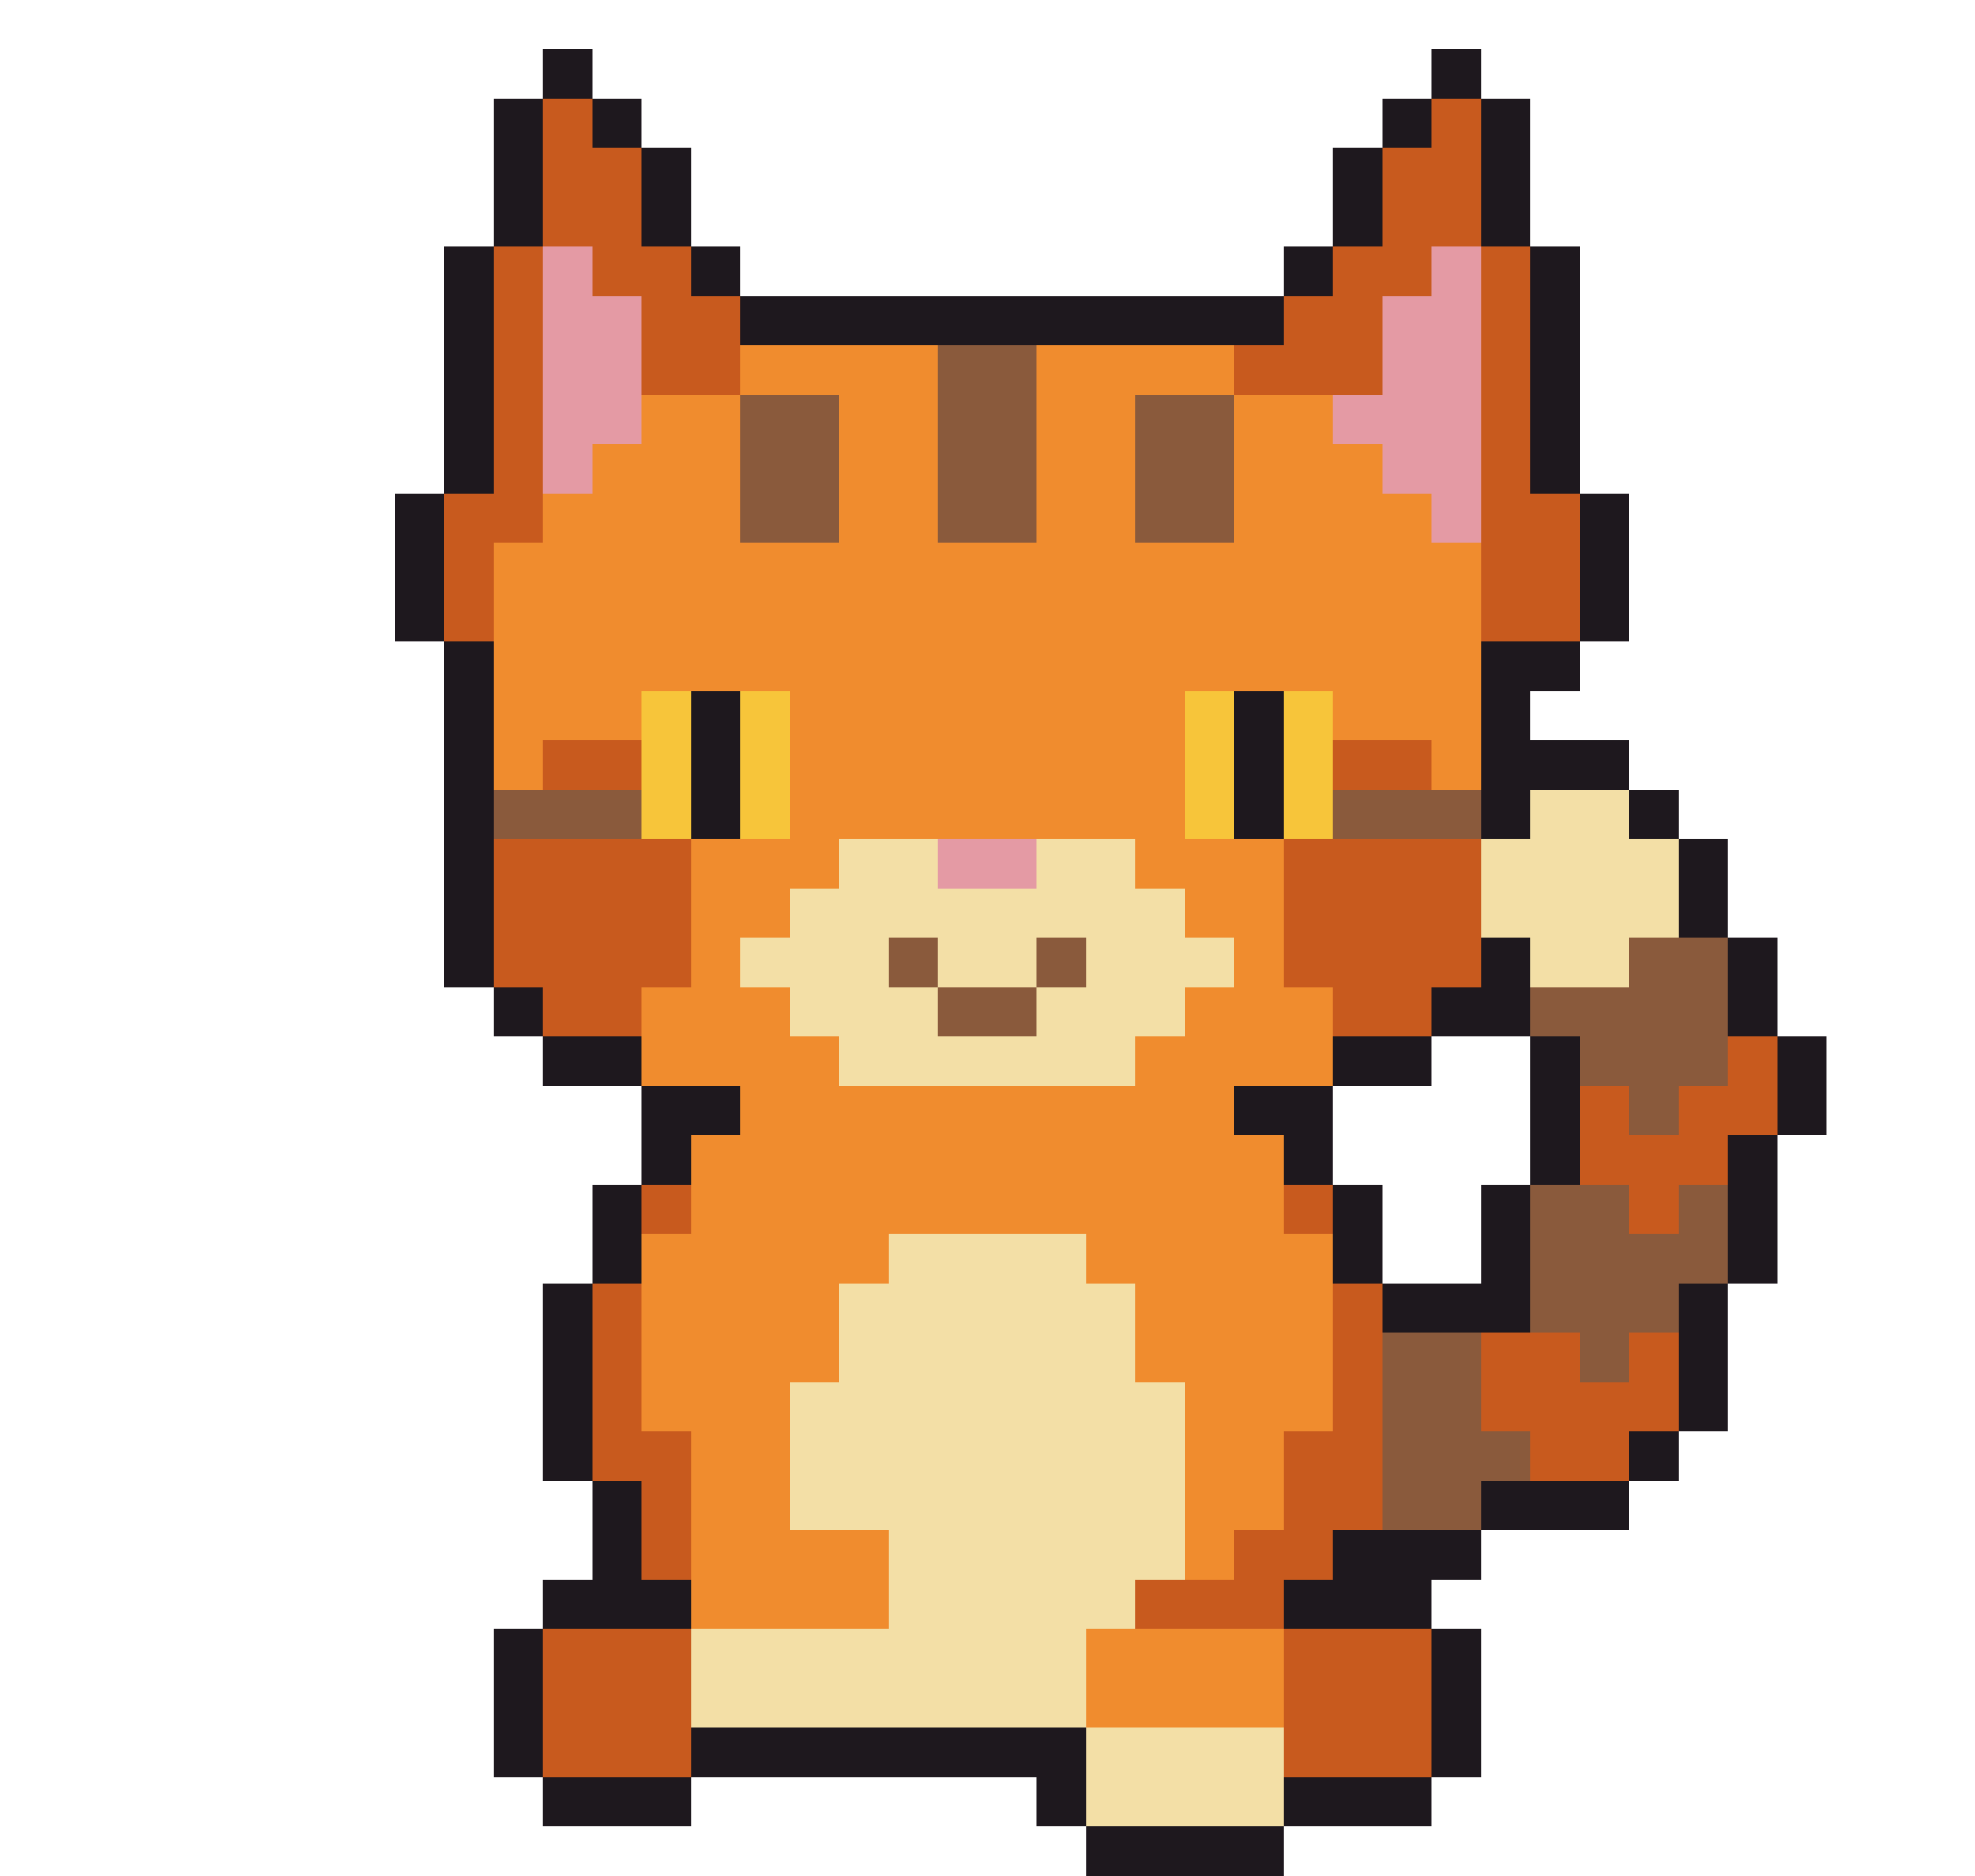
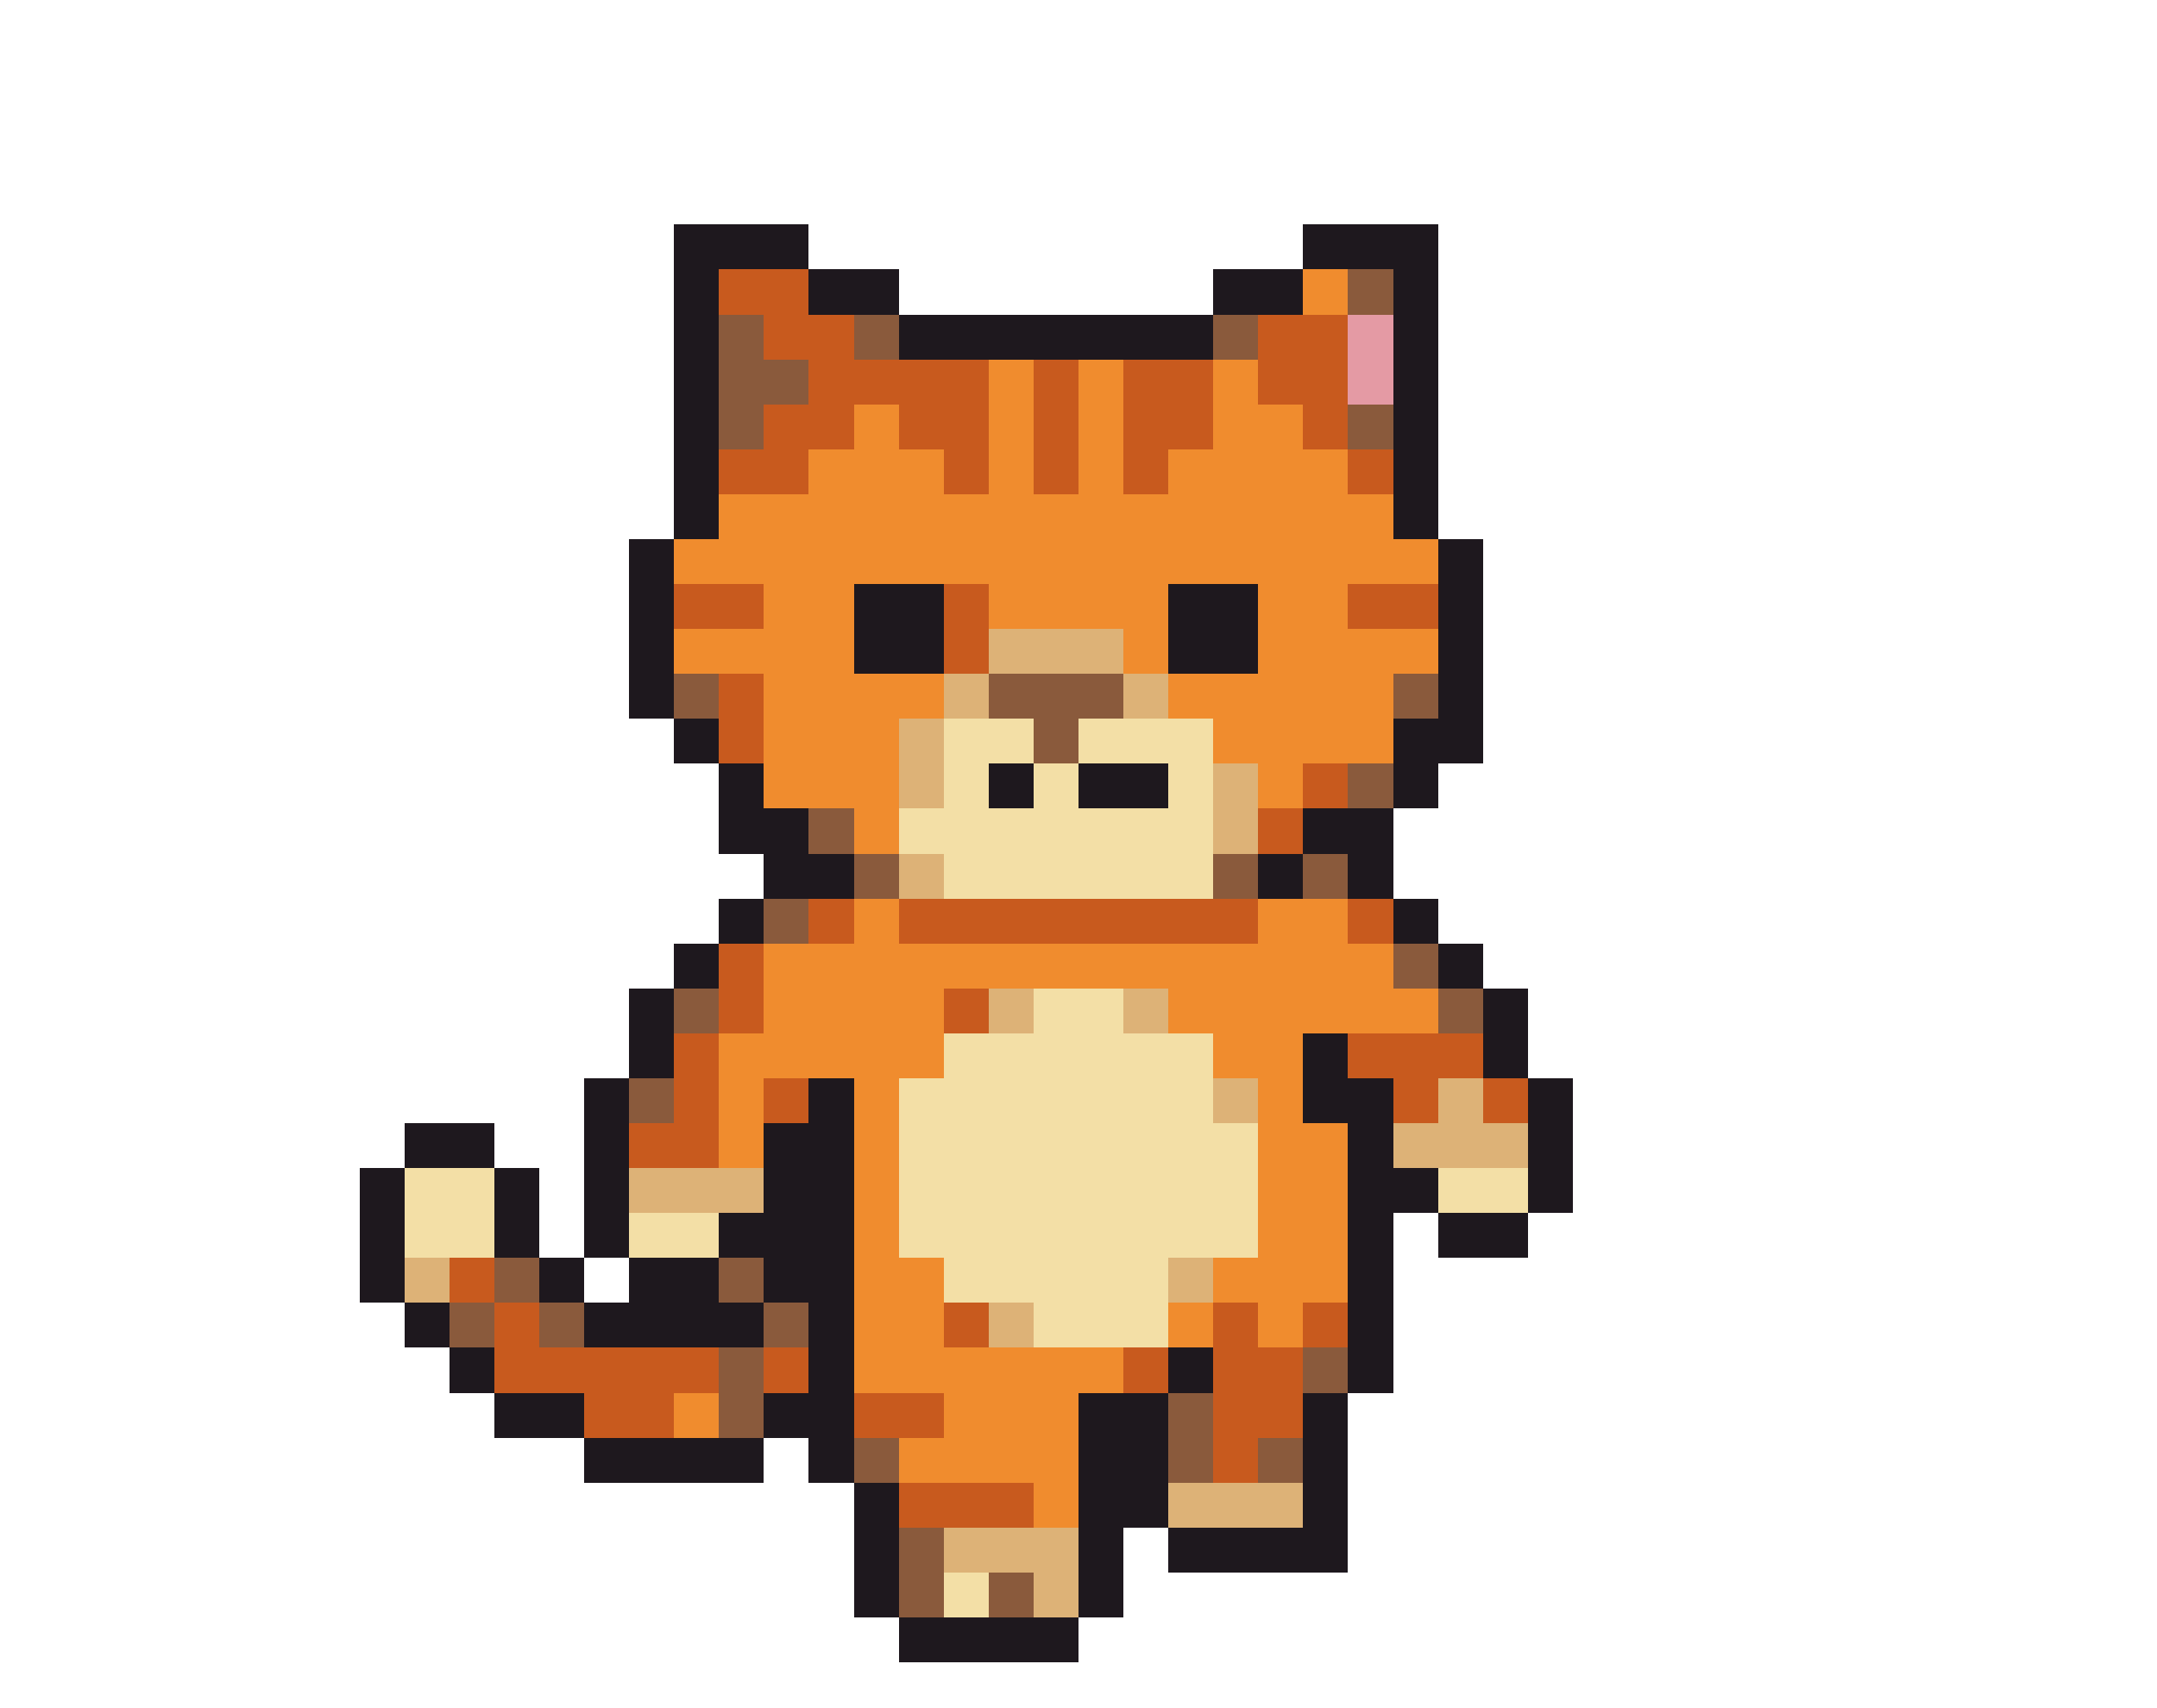
- <svg xmlns="http://www.w3.org/2000/svg" width="40" height="38" viewBox="0 0 40 38" shape-rendering="crispEdges">
-   <rect x="11" y="1" width="1" height="1" fill="#1e181e" />
-   <rect x="29" y="1" width="1" height="1" fill="#1e181e" />
-   <rect x="10" y="2" width="1" height="1" fill="#1e181e" />
-   <rect x="11" y="2" width="1" height="1" fill="#c85a1e" />
-   <rect x="12" y="2" width="1" height="1" fill="#1e181e" />
-   <rect x="28" y="2" width="1" height="1" fill="#1e181e" />
-   <rect x="29" y="2" width="1" height="1" fill="#c85a1e" />
-   <rect x="30" y="2" width="1" height="1" fill="#1e181e" />
-   <rect x="10" y="3" width="1" height="1" fill="#1e181e" />
-   <rect x="11" y="3" width="2" height="1" fill="#c85a1e" />
-   <rect x="13" y="3" width="1" height="1" fill="#1e181e" />
-   <rect x="27" y="3" width="1" height="1" fill="#1e181e" />
-   <rect x="28" y="3" width="2" height="1" fill="#c85a1e" />
-   <rect x="30" y="3" width="1" height="1" fill="#1e181e" />
-   <rect x="10" y="4" width="1" height="1" fill="#1e181e" />
-   <rect x="11" y="4" width="2" height="1" fill="#c85a1e" />
-   <rect x="13" y="4" width="1" height="1" fill="#1e181e" />
-   <rect x="27" y="4" width="1" height="1" fill="#1e181e" />
-   <rect x="28" y="4" width="2" height="1" fill="#c85a1e" />
-   <rect x="30" y="4" width="1" height="1" fill="#1e181e" />
-   <rect x="9" y="5" width="1" height="1" fill="#1e181e" />
-   <rect x="10" y="5" width="1" height="1" fill="#c85a1e" />
-   <rect x="11" y="5" width="1" height="1" fill="#e49aa4" />
-   <rect x="12" y="5" width="2" height="1" fill="#c85a1e" />
-   <rect x="14" y="5" width="1" height="1" fill="#1e181e" />
-   <rect x="26" y="5" width="1" height="1" fill="#1e181e" />
-   <rect x="27" y="5" width="2" height="1" fill="#c85a1e" />
-   <rect x="29" y="5" width="1" height="1" fill="#e49aa4" />
-   <rect x="30" y="5" width="1" height="1" fill="#c85a1e" />
-   <rect x="31" y="5" width="1" height="1" fill="#1e181e" />
-   <rect x="9" y="6" width="1" height="1" fill="#1e181e" />
-   <rect x="10" y="6" width="1" height="1" fill="#c85a1e" />
-   <rect x="11" y="6" width="2" height="1" fill="#e49aa4" />
-   <rect x="13" y="6" width="2" height="1" fill="#c85a1e" />
-   <rect x="15" y="6" width="11" height="1" fill="#1e181e" />
-   <rect x="26" y="6" width="2" height="1" fill="#c85a1e" />
-   <rect x="28" y="6" width="2" height="1" fill="#e49aa4" />
-   <rect x="30" y="6" width="1" height="1" fill="#c85a1e" />
+ <svg xmlns="http://www.w3.org/2000/svg" width="48" height="38" viewBox="0 0 48 38" shape-rendering="crispEdges">
+   <rect x="15" y="5" width="3" height="1" fill="#1e181e" />
+   <rect x="29" y="5" width="3" height="1" fill="#1e181e" />
+   <rect x="15" y="6" width="1" height="1" fill="#1e181e" />
+   <rect x="16" y="6" width="2" height="1" fill="#c85a1e" />
+   <rect x="18" y="6" width="2" height="1" fill="#1e181e" />
+   <rect x="27" y="6" width="2" height="1" fill="#1e181e" />
+   <rect x="29" y="6" width="1" height="1" fill="#f08c2e" />
+   <rect x="30" y="6" width="1" height="1" fill="#8a5a3c" />
  <rect x="31" y="6" width="1" height="1" fill="#1e181e" />
-   <rect x="9" y="7" width="1" height="1" fill="#1e181e" />
-   <rect x="10" y="7" width="1" height="1" fill="#c85a1e" />
-   <rect x="11" y="7" width="2" height="1" fill="#e49aa4" />
-   <rect x="13" y="7" width="2" height="1" fill="#c85a1e" />
-   <rect x="15" y="7" width="4" height="1" fill="#f08c2e" />
-   <rect x="19" y="7" width="2" height="1" fill="#8a5a3c" />
-   <rect x="21" y="7" width="4" height="1" fill="#f08c2e" />
-   <rect x="25" y="7" width="3" height="1" fill="#c85a1e" />
-   <rect x="28" y="7" width="2" height="1" fill="#e49aa4" />
-   <rect x="30" y="7" width="1" height="1" fill="#c85a1e" />
+   <rect x="15" y="7" width="1" height="1" fill="#1e181e" />
+   <rect x="16" y="7" width="1" height="1" fill="#8a5a3c" />
+   <rect x="17" y="7" width="2" height="1" fill="#c85a1e" />
+   <rect x="19" y="7" width="1" height="1" fill="#8a5a3c" />
+   <rect x="20" y="7" width="7" height="1" fill="#1e181e" />
+   <rect x="27" y="7" width="1" height="1" fill="#8a5a3c" />
+   <rect x="28" y="7" width="2" height="1" fill="#c85a1e" />
+   <rect x="30" y="7" width="1" height="1" fill="#e49aa4" />
  <rect x="31" y="7" width="1" height="1" fill="#1e181e" />
-   <rect x="9" y="8" width="1" height="1" fill="#1e181e" />
-   <rect x="10" y="8" width="1" height="1" fill="#c85a1e" />
-   <rect x="11" y="8" width="2" height="1" fill="#e49aa4" />
-   <rect x="13" y="8" width="2" height="1" fill="#f08c2e" />
-   <rect x="15" y="8" width="2" height="1" fill="#8a5a3c" />
-   <rect x="17" y="8" width="2" height="1" fill="#f08c2e" />
-   <rect x="19" y="8" width="2" height="1" fill="#8a5a3c" />
-   <rect x="21" y="8" width="2" height="1" fill="#f08c2e" />
-   <rect x="23" y="8" width="2" height="1" fill="#8a5a3c" />
-   <rect x="25" y="8" width="2" height="1" fill="#f08c2e" />
-   <rect x="27" y="8" width="3" height="1" fill="#e49aa4" />
-   <rect x="30" y="8" width="1" height="1" fill="#c85a1e" />
+   <rect x="15" y="8" width="1" height="1" fill="#1e181e" />
+   <rect x="16" y="8" width="2" height="1" fill="#8a5a3c" />
+   <rect x="18" y="8" width="4" height="1" fill="#c85a1e" />
+   <rect x="22" y="8" width="1" height="1" fill="#f08c2e" />
+   <rect x="23" y="8" width="1" height="1" fill="#c85a1e" />
+   <rect x="24" y="8" width="1" height="1" fill="#f08c2e" />
+   <rect x="25" y="8" width="2" height="1" fill="#c85a1e" />
+   <rect x="27" y="8" width="1" height="1" fill="#f08c2e" />
+   <rect x="28" y="8" width="2" height="1" fill="#c85a1e" />
+   <rect x="30" y="8" width="1" height="1" fill="#e49aa4" />
  <rect x="31" y="8" width="1" height="1" fill="#1e181e" />
-   <rect x="9" y="9" width="1" height="1" fill="#1e181e" />
-   <rect x="10" y="9" width="1" height="1" fill="#c85a1e" />
-   <rect x="11" y="9" width="1" height="1" fill="#e49aa4" />
-   <rect x="12" y="9" width="3" height="1" fill="#f08c2e" />
-   <rect x="15" y="9" width="2" height="1" fill="#8a5a3c" />
-   <rect x="17" y="9" width="2" height="1" fill="#f08c2e" />
-   <rect x="19" y="9" width="2" height="1" fill="#8a5a3c" />
-   <rect x="21" y="9" width="2" height="1" fill="#f08c2e" />
-   <rect x="23" y="9" width="2" height="1" fill="#8a5a3c" />
-   <rect x="25" y="9" width="3" height="1" fill="#f08c2e" />
-   <rect x="28" y="9" width="2" height="1" fill="#e49aa4" />
-   <rect x="30" y="9" width="1" height="1" fill="#c85a1e" />
+   <rect x="15" y="9" width="1" height="1" fill="#1e181e" />
+   <rect x="16" y="9" width="1" height="1" fill="#8a5a3c" />
+   <rect x="17" y="9" width="2" height="1" fill="#c85a1e" />
+   <rect x="19" y="9" width="1" height="1" fill="#f08c2e" />
+   <rect x="20" y="9" width="2" height="1" fill="#c85a1e" />
+   <rect x="22" y="9" width="1" height="1" fill="#f08c2e" />
+   <rect x="23" y="9" width="1" height="1" fill="#c85a1e" />
+   <rect x="24" y="9" width="1" height="1" fill="#f08c2e" />
+   <rect x="25" y="9" width="2" height="1" fill="#c85a1e" />
+   <rect x="27" y="9" width="2" height="1" fill="#f08c2e" />
+   <rect x="29" y="9" width="1" height="1" fill="#c85a1e" />
+   <rect x="30" y="9" width="1" height="1" fill="#8a5a3c" />
  <rect x="31" y="9" width="1" height="1" fill="#1e181e" />
-   <rect x="8" y="10" width="1" height="1" fill="#1e181e" />
-   <rect x="9" y="10" width="2" height="1" fill="#c85a1e" />
-   <rect x="11" y="10" width="4" height="1" fill="#f08c2e" />
-   <rect x="15" y="10" width="2" height="1" fill="#8a5a3c" />
-   <rect x="17" y="10" width="2" height="1" fill="#f08c2e" />
-   <rect x="19" y="10" width="2" height="1" fill="#8a5a3c" />
-   <rect x="21" y="10" width="2" height="1" fill="#f08c2e" />
-   <rect x="23" y="10" width="2" height="1" fill="#8a5a3c" />
-   <rect x="25" y="10" width="4" height="1" fill="#f08c2e" />
-   <rect x="29" y="10" width="1" height="1" fill="#e49aa4" />
-   <rect x="30" y="10" width="2" height="1" fill="#c85a1e" />
-   <rect x="32" y="10" width="1" height="1" fill="#1e181e" />
-   <rect x="8" y="11" width="1" height="1" fill="#1e181e" />
-   <rect x="9" y="11" width="1" height="1" fill="#c85a1e" />
-   <rect x="10" y="11" width="20" height="1" fill="#f08c2e" />
-   <rect x="30" y="11" width="2" height="1" fill="#c85a1e" />
-   <rect x="32" y="11" width="1" height="1" fill="#1e181e" />
-   <rect x="8" y="12" width="1" height="1" fill="#1e181e" />
-   <rect x="9" y="12" width="1" height="1" fill="#c85a1e" />
-   <rect x="10" y="12" width="20" height="1" fill="#f08c2e" />
-   <rect x="30" y="12" width="2" height="1" fill="#c85a1e" />
+   <rect x="15" y="10" width="1" height="1" fill="#1e181e" />
+   <rect x="16" y="10" width="2" height="1" fill="#c85a1e" />
+   <rect x="18" y="10" width="3" height="1" fill="#f08c2e" />
+   <rect x="21" y="10" width="1" height="1" fill="#c85a1e" />
+   <rect x="22" y="10" width="1" height="1" fill="#f08c2e" />
+   <rect x="23" y="10" width="1" height="1" fill="#c85a1e" />
+   <rect x="24" y="10" width="1" height="1" fill="#f08c2e" />
+   <rect x="25" y="10" width="1" height="1" fill="#c85a1e" />
+   <rect x="26" y="10" width="4" height="1" fill="#f08c2e" />
+   <rect x="30" y="10" width="1" height="1" fill="#c85a1e" />
+   <rect x="31" y="10" width="1" height="1" fill="#1e181e" />
+   <rect x="15" y="11" width="1" height="1" fill="#1e181e" />
+   <rect x="16" y="11" width="15" height="1" fill="#f08c2e" />
+   <rect x="31" y="11" width="1" height="1" fill="#1e181e" />
+   <rect x="14" y="12" width="1" height="1" fill="#1e181e" />
+   <rect x="15" y="12" width="17" height="1" fill="#f08c2e" />
  <rect x="32" y="12" width="1" height="1" fill="#1e181e" />
-   <rect x="9" y="13" width="1" height="1" fill="#1e181e" />
-   <rect x="10" y="13" width="20" height="1" fill="#f08c2e" />
-   <rect x="30" y="13" width="2" height="1" fill="#1e181e" />
-   <rect x="9" y="14" width="1" height="1" fill="#1e181e" />
-   <rect x="10" y="14" width="3" height="1" fill="#f08c2e" />
-   <rect x="13" y="14" width="1" height="1" fill="#f7c53a" />
+   <rect x="14" y="13" width="1" height="1" fill="#1e181e" />
+   <rect x="15" y="13" width="2" height="1" fill="#c85a1e" />
+   <rect x="17" y="13" width="2" height="1" fill="#f08c2e" />
+   <rect x="19" y="13" width="2" height="1" fill="#1e181e" />
+   <rect x="21" y="13" width="1" height="1" fill="#c85a1e" />
+   <rect x="22" y="13" width="4" height="1" fill="#f08c2e" />
+   <rect x="26" y="13" width="2" height="1" fill="#1e181e" />
+   <rect x="28" y="13" width="2" height="1" fill="#f08c2e" />
+   <rect x="30" y="13" width="2" height="1" fill="#c85a1e" />
+   <rect x="32" y="13" width="1" height="1" fill="#1e181e" />
  <rect x="14" y="14" width="1" height="1" fill="#1e181e" />
-   <rect x="15" y="14" width="1" height="1" fill="#f7c53a" />
-   <rect x="16" y="14" width="8" height="1" fill="#f08c2e" />
-   <rect x="24" y="14" width="1" height="1" fill="#f7c53a" />
-   <rect x="25" y="14" width="1" height="1" fill="#1e181e" />
-   <rect x="26" y="14" width="1" height="1" fill="#f7c53a" />
-   <rect x="27" y="14" width="3" height="1" fill="#f08c2e" />
-   <rect x="30" y="14" width="1" height="1" fill="#1e181e" />
-   <rect x="9" y="15" width="1" height="1" fill="#1e181e" />
-   <rect x="10" y="15" width="1" height="1" fill="#f08c2e" />
-   <rect x="11" y="15" width="2" height="1" fill="#c85a1e" />
-   <rect x="13" y="15" width="1" height="1" fill="#f7c53a" />
+   <rect x="15" y="14" width="4" height="1" fill="#f08c2e" />
+   <rect x="19" y="14" width="2" height="1" fill="#1e181e" />
+   <rect x="21" y="14" width="1" height="1" fill="#c85a1e" />
+   <rect x="22" y="14" width="3" height="1" fill="#ddb277" />
+   <rect x="25" y="14" width="1" height="1" fill="#f08c2e" />
+   <rect x="26" y="14" width="2" height="1" fill="#1e181e" />
+   <rect x="28" y="14" width="4" height="1" fill="#f08c2e" />
+   <rect x="32" y="14" width="1" height="1" fill="#1e181e" />
  <rect x="14" y="15" width="1" height="1" fill="#1e181e" />
-   <rect x="15" y="15" width="1" height="1" fill="#f7c53a" />
-   <rect x="16" y="15" width="8" height="1" fill="#f08c2e" />
-   <rect x="24" y="15" width="1" height="1" fill="#f7c53a" />
-   <rect x="25" y="15" width="1" height="1" fill="#1e181e" />
-   <rect x="26" y="15" width="1" height="1" fill="#f7c53a" />
-   <rect x="27" y="15" width="2" height="1" fill="#c85a1e" />
-   <rect x="29" y="15" width="1" height="1" fill="#f08c2e" />
-   <rect x="30" y="15" width="3" height="1" fill="#1e181e" />
-   <rect x="9" y="16" width="1" height="1" fill="#1e181e" />
-   <rect x="10" y="16" width="3" height="1" fill="#8a5a3c" />
-   <rect x="13" y="16" width="1" height="1" fill="#f7c53a" />
-   <rect x="14" y="16" width="1" height="1" fill="#1e181e" />
-   <rect x="15" y="16" width="1" height="1" fill="#f7c53a" />
-   <rect x="16" y="16" width="8" height="1" fill="#f08c2e" />
-   <rect x="24" y="16" width="1" height="1" fill="#f7c53a" />
-   <rect x="25" y="16" width="1" height="1" fill="#1e181e" />
-   <rect x="26" y="16" width="1" height="1" fill="#f7c53a" />
-   <rect x="27" y="16" width="3" height="1" fill="#8a5a3c" />
-   <rect x="30" y="16" width="1" height="1" fill="#1e181e" />
-   <rect x="31" y="16" width="2" height="1" fill="#f3dfa6" />
-   <rect x="33" y="16" width="1" height="1" fill="#1e181e" />
-   <rect x="9" y="17" width="1" height="1" fill="#1e181e" />
-   <rect x="10" y="17" width="4" height="1" fill="#c85a1e" />
-   <rect x="14" y="17" width="3" height="1" fill="#f08c2e" />
-   <rect x="17" y="17" width="2" height="1" fill="#f3dfa6" />
-   <rect x="19" y="17" width="2" height="1" fill="#e49aa4" />
-   <rect x="21" y="17" width="2" height="1" fill="#f3dfa6" />
-   <rect x="23" y="17" width="3" height="1" fill="#f08c2e" />
-   <rect x="26" y="17" width="4" height="1" fill="#c85a1e" />
-   <rect x="30" y="17" width="4" height="1" fill="#f3dfa6" />
-   <rect x="34" y="17" width="1" height="1" fill="#1e181e" />
-   <rect x="9" y="18" width="1" height="1" fill="#1e181e" />
-   <rect x="10" y="18" width="4" height="1" fill="#c85a1e" />
-   <rect x="14" y="18" width="2" height="1" fill="#f08c2e" />
-   <rect x="16" y="18" width="8" height="1" fill="#f3dfa6" />
-   <rect x="24" y="18" width="2" height="1" fill="#f08c2e" />
-   <rect x="26" y="18" width="4" height="1" fill="#c85a1e" />
-   <rect x="30" y="18" width="4" height="1" fill="#f3dfa6" />
-   <rect x="34" y="18" width="1" height="1" fill="#1e181e" />
-   <rect x="9" y="19" width="1" height="1" fill="#1e181e" />
-   <rect x="10" y="19" width="4" height="1" fill="#c85a1e" />
-   <rect x="14" y="19" width="1" height="1" fill="#f08c2e" />
-   <rect x="15" y="19" width="3" height="1" fill="#f3dfa6" />
-   <rect x="18" y="19" width="1" height="1" fill="#8a5a3c" />
-   <rect x="19" y="19" width="2" height="1" fill="#f3dfa6" />
-   <rect x="21" y="19" width="1" height="1" fill="#8a5a3c" />
-   <rect x="22" y="19" width="3" height="1" fill="#f3dfa6" />
-   <rect x="25" y="19" width="1" height="1" fill="#f08c2e" />
-   <rect x="26" y="19" width="4" height="1" fill="#c85a1e" />
+   <rect x="15" y="15" width="1" height="1" fill="#8a5a3c" />
+   <rect x="16" y="15" width="1" height="1" fill="#c85a1e" />
+   <rect x="17" y="15" width="4" height="1" fill="#f08c2e" />
+   <rect x="21" y="15" width="1" height="1" fill="#ddb277" />
+   <rect x="22" y="15" width="3" height="1" fill="#8a5a3c" />
+   <rect x="25" y="15" width="1" height="1" fill="#ddb277" />
+   <rect x="26" y="15" width="5" height="1" fill="#f08c2e" />
+   <rect x="31" y="15" width="1" height="1" fill="#8a5a3c" />
+   <rect x="32" y="15" width="1" height="1" fill="#1e181e" />
+   <rect x="15" y="16" width="1" height="1" fill="#1e181e" />
+   <rect x="16" y="16" width="1" height="1" fill="#c85a1e" />
+   <rect x="17" y="16" width="3" height="1" fill="#f08c2e" />
+   <rect x="20" y="16" width="1" height="1" fill="#ddb277" />
+   <rect x="21" y="16" width="2" height="1" fill="#f3dfa6" />
+   <rect x="23" y="16" width="1" height="1" fill="#8a5a3c" />
+   <rect x="24" y="16" width="3" height="1" fill="#f3dfa6" />
+   <rect x="27" y="16" width="4" height="1" fill="#f08c2e" />
+   <rect x="31" y="16" width="2" height="1" fill="#1e181e" />
+   <rect x="16" y="17" width="1" height="1" fill="#1e181e" />
+   <rect x="17" y="17" width="3" height="1" fill="#f08c2e" />
+   <rect x="20" y="17" width="1" height="1" fill="#ddb277" />
+   <rect x="21" y="17" width="1" height="1" fill="#f3dfa6" />
+   <rect x="22" y="17" width="1" height="1" fill="#1e181e" />
+   <rect x="23" y="17" width="1" height="1" fill="#f3dfa6" />
+   <rect x="24" y="17" width="2" height="1" fill="#1e181e" />
+   <rect x="26" y="17" width="1" height="1" fill="#f3dfa6" />
+   <rect x="27" y="17" width="1" height="1" fill="#ddb277" />
+   <rect x="28" y="17" width="1" height="1" fill="#f08c2e" />
+   <rect x="29" y="17" width="1" height="1" fill="#c85a1e" />
+   <rect x="30" y="17" width="1" height="1" fill="#8a5a3c" />
+   <rect x="31" y="17" width="1" height="1" fill="#1e181e" />
+   <rect x="16" y="18" width="2" height="1" fill="#1e181e" />
+   <rect x="18" y="18" width="1" height="1" fill="#8a5a3c" />
+   <rect x="19" y="18" width="1" height="1" fill="#f08c2e" />
+   <rect x="20" y="18" width="7" height="1" fill="#f3dfa6" />
+   <rect x="27" y="18" width="1" height="1" fill="#ddb277" />
+   <rect x="28" y="18" width="1" height="1" fill="#c85a1e" />
+   <rect x="29" y="18" width="2" height="1" fill="#1e181e" />
+   <rect x="17" y="19" width="2" height="1" fill="#1e181e" />
+   <rect x="19" y="19" width="1" height="1" fill="#8a5a3c" />
+   <rect x="20" y="19" width="1" height="1" fill="#ddb277" />
+   <rect x="21" y="19" width="6" height="1" fill="#f3dfa6" />
+   <rect x="27" y="19" width="1" height="1" fill="#8a5a3c" />
+   <rect x="28" y="19" width="1" height="1" fill="#1e181e" />
+   <rect x="29" y="19" width="1" height="1" fill="#8a5a3c" />
  <rect x="30" y="19" width="1" height="1" fill="#1e181e" />
-   <rect x="31" y="19" width="2" height="1" fill="#f3dfa6" />
-   <rect x="33" y="19" width="2" height="1" fill="#8a5a3c" />
-   <rect x="35" y="19" width="1" height="1" fill="#1e181e" />
-   <rect x="10" y="20" width="1" height="1" fill="#1e181e" />
-   <rect x="11" y="20" width="2" height="1" fill="#c85a1e" />
-   <rect x="13" y="20" width="3" height="1" fill="#f08c2e" />
-   <rect x="16" y="20" width="3" height="1" fill="#f3dfa6" />
-   <rect x="19" y="20" width="2" height="1" fill="#8a5a3c" />
-   <rect x="21" y="20" width="3" height="1" fill="#f3dfa6" />
-   <rect x="24" y="20" width="3" height="1" fill="#f08c2e" />
-   <rect x="27" y="20" width="2" height="1" fill="#c85a1e" />
-   <rect x="29" y="20" width="2" height="1" fill="#1e181e" />
-   <rect x="31" y="20" width="4" height="1" fill="#8a5a3c" />
-   <rect x="35" y="20" width="1" height="1" fill="#1e181e" />
-   <rect x="11" y="21" width="2" height="1" fill="#1e181e" />
-   <rect x="13" y="21" width="4" height="1" fill="#f08c2e" />
-   <rect x="17" y="21" width="6" height="1" fill="#f3dfa6" />
-   <rect x="23" y="21" width="4" height="1" fill="#f08c2e" />
-   <rect x="27" y="21" width="2" height="1" fill="#1e181e" />
-   <rect x="31" y="21" width="1" height="1" fill="#1e181e" />
-   <rect x="32" y="21" width="3" height="1" fill="#8a5a3c" />
-   <rect x="35" y="21" width="1" height="1" fill="#c85a1e" />
-   <rect x="36" y="21" width="1" height="1" fill="#1e181e" />
-   <rect x="13" y="22" width="2" height="1" fill="#1e181e" />
-   <rect x="15" y="22" width="10" height="1" fill="#f08c2e" />
-   <rect x="25" y="22" width="2" height="1" fill="#1e181e" />
-   <rect x="31" y="22" width="1" height="1" fill="#1e181e" />
-   <rect x="32" y="22" width="1" height="1" fill="#c85a1e" />
-   <rect x="33" y="22" width="1" height="1" fill="#8a5a3c" />
-   <rect x="34" y="22" width="2" height="1" fill="#c85a1e" />
-   <rect x="36" y="22" width="1" height="1" fill="#1e181e" />
-   <rect x="13" y="23" width="1" height="1" fill="#1e181e" />
-   <rect x="14" y="23" width="12" height="1" fill="#f08c2e" />
-   <rect x="26" y="23" width="1" height="1" fill="#1e181e" />
-   <rect x="31" y="23" width="1" height="1" fill="#1e181e" />
-   <rect x="32" y="23" width="3" height="1" fill="#c85a1e" />
-   <rect x="35" y="23" width="1" height="1" fill="#1e181e" />
-   <rect x="12" y="24" width="1" height="1" fill="#1e181e" />
-   <rect x="13" y="24" width="1" height="1" fill="#c85a1e" />
-   <rect x="14" y="24" width="12" height="1" fill="#f08c2e" />
-   <rect x="26" y="24" width="1" height="1" fill="#c85a1e" />
-   <rect x="27" y="24" width="1" height="1" fill="#1e181e" />
-   <rect x="30" y="24" width="1" height="1" fill="#1e181e" />
-   <rect x="31" y="24" width="2" height="1" fill="#8a5a3c" />
+   <rect x="16" y="20" width="1" height="1" fill="#1e181e" />
+   <rect x="17" y="20" width="1" height="1" fill="#8a5a3c" />
+   <rect x="18" y="20" width="1" height="1" fill="#c85a1e" />
+   <rect x="19" y="20" width="1" height="1" fill="#f08c2e" />
+   <rect x="20" y="20" width="8" height="1" fill="#c85a1e" />
+   <rect x="28" y="20" width="2" height="1" fill="#f08c2e" />
+   <rect x="30" y="20" width="1" height="1" fill="#c85a1e" />
+   <rect x="31" y="20" width="1" height="1" fill="#1e181e" />
+   <rect x="15" y="21" width="1" height="1" fill="#1e181e" />
+   <rect x="16" y="21" width="1" height="1" fill="#c85a1e" />
+   <rect x="17" y="21" width="14" height="1" fill="#f08c2e" />
+   <rect x="31" y="21" width="1" height="1" fill="#8a5a3c" />
+   <rect x="32" y="21" width="1" height="1" fill="#1e181e" />
+   <rect x="14" y="22" width="1" height="1" fill="#1e181e" />
+   <rect x="15" y="22" width="1" height="1" fill="#8a5a3c" />
+   <rect x="16" y="22" width="1" height="1" fill="#c85a1e" />
+   <rect x="17" y="22" width="4" height="1" fill="#f08c2e" />
+   <rect x="21" y="22" width="1" height="1" fill="#c85a1e" />
+   <rect x="22" y="22" width="1" height="1" fill="#ddb277" />
+   <rect x="23" y="22" width="2" height="1" fill="#f3dfa6" />
+   <rect x="25" y="22" width="1" height="1" fill="#ddb277" />
+   <rect x="26" y="22" width="6" height="1" fill="#f08c2e" />
+   <rect x="32" y="22" width="1" height="1" fill="#8a5a3c" />
+   <rect x="33" y="22" width="1" height="1" fill="#1e181e" />
+   <rect x="14" y="23" width="1" height="1" fill="#1e181e" />
+   <rect x="15" y="23" width="1" height="1" fill="#c85a1e" />
+   <rect x="16" y="23" width="5" height="1" fill="#f08c2e" />
+   <rect x="21" y="23" width="6" height="1" fill="#f3dfa6" />
+   <rect x="27" y="23" width="2" height="1" fill="#f08c2e" />
+   <rect x="29" y="23" width="1" height="1" fill="#1e181e" />
+   <rect x="30" y="23" width="3" height="1" fill="#c85a1e" />
+   <rect x="33" y="23" width="1" height="1" fill="#1e181e" />
+   <rect x="13" y="24" width="1" height="1" fill="#1e181e" />
+   <rect x="14" y="24" width="1" height="1" fill="#8a5a3c" />
+   <rect x="15" y="24" width="1" height="1" fill="#c85a1e" />
+   <rect x="16" y="24" width="1" height="1" fill="#f08c2e" />
+   <rect x="17" y="24" width="1" height="1" fill="#c85a1e" />
+   <rect x="18" y="24" width="1" height="1" fill="#1e181e" />
+   <rect x="19" y="24" width="1" height="1" fill="#f08c2e" />
+   <rect x="20" y="24" width="7" height="1" fill="#f3dfa6" />
+   <rect x="27" y="24" width="1" height="1" fill="#ddb277" />
+   <rect x="28" y="24" width="1" height="1" fill="#f08c2e" />
+   <rect x="29" y="24" width="2" height="1" fill="#1e181e" />
+   <rect x="31" y="24" width="1" height="1" fill="#c85a1e" />
+   <rect x="32" y="24" width="1" height="1" fill="#ddb277" />
  <rect x="33" y="24" width="1" height="1" fill="#c85a1e" />
-   <rect x="34" y="24" width="1" height="1" fill="#8a5a3c" />
-   <rect x="35" y="24" width="1" height="1" fill="#1e181e" />
-   <rect x="12" y="25" width="1" height="1" fill="#1e181e" />
-   <rect x="13" y="25" width="5" height="1" fill="#f08c2e" />
-   <rect x="18" y="25" width="4" height="1" fill="#f3dfa6" />
-   <rect x="22" y="25" width="5" height="1" fill="#f08c2e" />
-   <rect x="27" y="25" width="1" height="1" fill="#1e181e" />
+   <rect x="34" y="24" width="1" height="1" fill="#1e181e" />
+   <rect x="9" y="25" width="2" height="1" fill="#1e181e" />
+   <rect x="13" y="25" width="1" height="1" fill="#1e181e" />
+   <rect x="14" y="25" width="2" height="1" fill="#c85a1e" />
+   <rect x="16" y="25" width="1" height="1" fill="#f08c2e" />
+   <rect x="17" y="25" width="2" height="1" fill="#1e181e" />
+   <rect x="19" y="25" width="1" height="1" fill="#f08c2e" />
+   <rect x="20" y="25" width="8" height="1" fill="#f3dfa6" />
+   <rect x="28" y="25" width="2" height="1" fill="#f08c2e" />
  <rect x="30" y="25" width="1" height="1" fill="#1e181e" />
-   <rect x="31" y="25" width="4" height="1" fill="#8a5a3c" />
-   <rect x="35" y="25" width="1" height="1" fill="#1e181e" />
+   <rect x="31" y="25" width="3" height="1" fill="#ddb277" />
+   <rect x="34" y="25" width="1" height="1" fill="#1e181e" />
+   <rect x="8" y="26" width="1" height="1" fill="#1e181e" />
+   <rect x="9" y="26" width="2" height="1" fill="#f3dfa6" />
  <rect x="11" y="26" width="1" height="1" fill="#1e181e" />
-   <rect x="12" y="26" width="1" height="1" fill="#c85a1e" />
-   <rect x="13" y="26" width="4" height="1" fill="#f08c2e" />
-   <rect x="17" y="26" width="6" height="1" fill="#f3dfa6" />
-   <rect x="23" y="26" width="4" height="1" fill="#f08c2e" />
-   <rect x="27" y="26" width="1" height="1" fill="#c85a1e" />
-   <rect x="28" y="26" width="3" height="1" fill="#1e181e" />
-   <rect x="31" y="26" width="3" height="1" fill="#8a5a3c" />
+   <rect x="13" y="26" width="1" height="1" fill="#1e181e" />
+   <rect x="14" y="26" width="3" height="1" fill="#ddb277" />
+   <rect x="17" y="26" width="2" height="1" fill="#1e181e" />
+   <rect x="19" y="26" width="1" height="1" fill="#f08c2e" />
+   <rect x="20" y="26" width="8" height="1" fill="#f3dfa6" />
+   <rect x="28" y="26" width="2" height="1" fill="#f08c2e" />
+   <rect x="30" y="26" width="2" height="1" fill="#1e181e" />
+   <rect x="32" y="26" width="2" height="1" fill="#f3dfa6" />
  <rect x="34" y="26" width="1" height="1" fill="#1e181e" />
+   <rect x="8" y="27" width="1" height="1" fill="#1e181e" />
+   <rect x="9" y="27" width="2" height="1" fill="#f3dfa6" />
  <rect x="11" y="27" width="1" height="1" fill="#1e181e" />
-   <rect x="12" y="27" width="1" height="1" fill="#c85a1e" />
-   <rect x="13" y="27" width="4" height="1" fill="#f08c2e" />
-   <rect x="17" y="27" width="6" height="1" fill="#f3dfa6" />
-   <rect x="23" y="27" width="4" height="1" fill="#f08c2e" />
-   <rect x="27" y="27" width="1" height="1" fill="#c85a1e" />
-   <rect x="28" y="27" width="2" height="1" fill="#8a5a3c" />
-   <rect x="30" y="27" width="2" height="1" fill="#c85a1e" />
-   <rect x="32" y="27" width="1" height="1" fill="#8a5a3c" />
-   <rect x="33" y="27" width="1" height="1" fill="#c85a1e" />
-   <rect x="34" y="27" width="1" height="1" fill="#1e181e" />
-   <rect x="11" y="28" width="1" height="1" fill="#1e181e" />
-   <rect x="12" y="28" width="1" height="1" fill="#c85a1e" />
-   <rect x="13" y="28" width="3" height="1" fill="#f08c2e" />
-   <rect x="16" y="28" width="8" height="1" fill="#f3dfa6" />
-   <rect x="24" y="28" width="3" height="1" fill="#f08c2e" />
-   <rect x="27" y="28" width="1" height="1" fill="#c85a1e" />
-   <rect x="28" y="28" width="2" height="1" fill="#8a5a3c" />
-   <rect x="30" y="28" width="4" height="1" fill="#c85a1e" />
-   <rect x="34" y="28" width="1" height="1" fill="#1e181e" />
-   <rect x="11" y="29" width="1" height="1" fill="#1e181e" />
-   <rect x="12" y="29" width="2" height="1" fill="#c85a1e" />
-   <rect x="14" y="29" width="2" height="1" fill="#f08c2e" />
-   <rect x="16" y="29" width="8" height="1" fill="#f3dfa6" />
-   <rect x="24" y="29" width="2" height="1" fill="#f08c2e" />
-   <rect x="26" y="29" width="2" height="1" fill="#c85a1e" />
-   <rect x="28" y="29" width="3" height="1" fill="#8a5a3c" />
-   <rect x="31" y="29" width="2" height="1" fill="#c85a1e" />
-   <rect x="33" y="29" width="1" height="1" fill="#1e181e" />
-   <rect x="12" y="30" width="1" height="1" fill="#1e181e" />
-   <rect x="13" y="30" width="1" height="1" fill="#c85a1e" />
-   <rect x="14" y="30" width="2" height="1" fill="#f08c2e" />
-   <rect x="16" y="30" width="8" height="1" fill="#f3dfa6" />
-   <rect x="24" y="30" width="2" height="1" fill="#f08c2e" />
-   <rect x="26" y="30" width="2" height="1" fill="#c85a1e" />
-   <rect x="28" y="30" width="2" height="1" fill="#8a5a3c" />
-   <rect x="30" y="30" width="3" height="1" fill="#1e181e" />
-   <rect x="12" y="31" width="1" height="1" fill="#1e181e" />
-   <rect x="13" y="31" width="1" height="1" fill="#c85a1e" />
-   <rect x="14" y="31" width="4" height="1" fill="#f08c2e" />
-   <rect x="18" y="31" width="6" height="1" fill="#f3dfa6" />
-   <rect x="24" y="31" width="1" height="1" fill="#f08c2e" />
-   <rect x="25" y="31" width="2" height="1" fill="#c85a1e" />
-   <rect x="27" y="31" width="3" height="1" fill="#1e181e" />
-   <rect x="11" y="32" width="3" height="1" fill="#1e181e" />
-   <rect x="14" y="32" width="4" height="1" fill="#f08c2e" />
-   <rect x="18" y="32" width="5" height="1" fill="#f3dfa6" />
-   <rect x="23" y="32" width="3" height="1" fill="#c85a1e" />
-   <rect x="26" y="32" width="3" height="1" fill="#1e181e" />
-   <rect x="10" y="33" width="1" height="1" fill="#1e181e" />
-   <rect x="11" y="33" width="3" height="1" fill="#c85a1e" />
-   <rect x="14" y="33" width="8" height="1" fill="#f3dfa6" />
-   <rect x="22" y="33" width="4" height="1" fill="#f08c2e" />
-   <rect x="26" y="33" width="3" height="1" fill="#c85a1e" />
+   <rect x="13" y="27" width="1" height="1" fill="#1e181e" />
+   <rect x="14" y="27" width="2" height="1" fill="#f3dfa6" />
+   <rect x="16" y="27" width="3" height="1" fill="#1e181e" />
+   <rect x="19" y="27" width="1" height="1" fill="#f08c2e" />
+   <rect x="20" y="27" width="8" height="1" fill="#f3dfa6" />
+   <rect x="28" y="27" width="2" height="1" fill="#f08c2e" />
+   <rect x="30" y="27" width="1" height="1" fill="#1e181e" />
+   <rect x="32" y="27" width="2" height="1" fill="#1e181e" />
+   <rect x="8" y="28" width="1" height="1" fill="#1e181e" />
+   <rect x="9" y="28" width="1" height="1" fill="#ddb277" />
+   <rect x="10" y="28" width="1" height="1" fill="#c85a1e" />
+   <rect x="11" y="28" width="1" height="1" fill="#8a5a3c" />
+   <rect x="12" y="28" width="1" height="1" fill="#1e181e" />
+   <rect x="14" y="28" width="2" height="1" fill="#1e181e" />
+   <rect x="16" y="28" width="1" height="1" fill="#8a5a3c" />
+   <rect x="17" y="28" width="2" height="1" fill="#1e181e" />
+   <rect x="19" y="28" width="2" height="1" fill="#f08c2e" />
+   <rect x="21" y="28" width="5" height="1" fill="#f3dfa6" />
+   <rect x="26" y="28" width="1" height="1" fill="#ddb277" />
+   <rect x="27" y="28" width="3" height="1" fill="#f08c2e" />
+   <rect x="30" y="28" width="1" height="1" fill="#1e181e" />
+   <rect x="9" y="29" width="1" height="1" fill="#1e181e" />
+   <rect x="10" y="29" width="1" height="1" fill="#8a5a3c" />
+   <rect x="11" y="29" width="1" height="1" fill="#c85a1e" />
+   <rect x="12" y="29" width="1" height="1" fill="#8a5a3c" />
+   <rect x="13" y="29" width="4" height="1" fill="#1e181e" />
+   <rect x="17" y="29" width="1" height="1" fill="#8a5a3c" />
+   <rect x="18" y="29" width="1" height="1" fill="#1e181e" />
+   <rect x="19" y="29" width="2" height="1" fill="#f08c2e" />
+   <rect x="21" y="29" width="1" height="1" fill="#c85a1e" />
+   <rect x="22" y="29" width="1" height="1" fill="#ddb277" />
+   <rect x="23" y="29" width="3" height="1" fill="#f3dfa6" />
+   <rect x="26" y="29" width="1" height="1" fill="#f08c2e" />
+   <rect x="27" y="29" width="1" height="1" fill="#c85a1e" />
+   <rect x="28" y="29" width="1" height="1" fill="#f08c2e" />
+   <rect x="29" y="29" width="1" height="1" fill="#c85a1e" />
+   <rect x="30" y="29" width="1" height="1" fill="#1e181e" />
+   <rect x="10" y="30" width="1" height="1" fill="#1e181e" />
+   <rect x="11" y="30" width="5" height="1" fill="#c85a1e" />
+   <rect x="16" y="30" width="1" height="1" fill="#8a5a3c" />
+   <rect x="17" y="30" width="1" height="1" fill="#c85a1e" />
+   <rect x="18" y="30" width="1" height="1" fill="#1e181e" />
+   <rect x="19" y="30" width="6" height="1" fill="#f08c2e" />
+   <rect x="25" y="30" width="1" height="1" fill="#c85a1e" />
+   <rect x="26" y="30" width="1" height="1" fill="#1e181e" />
+   <rect x="27" y="30" width="2" height="1" fill="#c85a1e" />
+   <rect x="29" y="30" width="1" height="1" fill="#8a5a3c" />
+   <rect x="30" y="30" width="1" height="1" fill="#1e181e" />
+   <rect x="11" y="31" width="2" height="1" fill="#1e181e" />
+   <rect x="13" y="31" width="2" height="1" fill="#c85a1e" />
+   <rect x="15" y="31" width="1" height="1" fill="#f08c2e" />
+   <rect x="16" y="31" width="1" height="1" fill="#8a5a3c" />
+   <rect x="17" y="31" width="2" height="1" fill="#1e181e" />
+   <rect x="19" y="31" width="2" height="1" fill="#c85a1e" />
+   <rect x="21" y="31" width="3" height="1" fill="#f08c2e" />
+   <rect x="24" y="31" width="2" height="1" fill="#1e181e" />
+   <rect x="26" y="31" width="1" height="1" fill="#8a5a3c" />
+   <rect x="27" y="31" width="2" height="1" fill="#c85a1e" />
+   <rect x="29" y="31" width="1" height="1" fill="#1e181e" />
+   <rect x="13" y="32" width="4" height="1" fill="#1e181e" />
+   <rect x="18" y="32" width="1" height="1" fill="#1e181e" />
+   <rect x="19" y="32" width="1" height="1" fill="#8a5a3c" />
+   <rect x="20" y="32" width="4" height="1" fill="#f08c2e" />
+   <rect x="24" y="32" width="2" height="1" fill="#1e181e" />
+   <rect x="26" y="32" width="1" height="1" fill="#8a5a3c" />
+   <rect x="27" y="32" width="1" height="1" fill="#c85a1e" />
+   <rect x="28" y="32" width="1" height="1" fill="#8a5a3c" />
+   <rect x="29" y="32" width="1" height="1" fill="#1e181e" />
+   <rect x="19" y="33" width="1" height="1" fill="#1e181e" />
+   <rect x="20" y="33" width="3" height="1" fill="#c85a1e" />
+   <rect x="23" y="33" width="1" height="1" fill="#f08c2e" />
+   <rect x="24" y="33" width="2" height="1" fill="#1e181e" />
+   <rect x="26" y="33" width="3" height="1" fill="#ddb277" />
  <rect x="29" y="33" width="1" height="1" fill="#1e181e" />
-   <rect x="10" y="34" width="1" height="1" fill="#1e181e" />
-   <rect x="11" y="34" width="3" height="1" fill="#c85a1e" />
-   <rect x="14" y="34" width="8" height="1" fill="#f3dfa6" />
-   <rect x="22" y="34" width="4" height="1" fill="#f08c2e" />
-   <rect x="26" y="34" width="3" height="1" fill="#c85a1e" />
-   <rect x="29" y="34" width="1" height="1" fill="#1e181e" />
-   <rect x="10" y="35" width="1" height="1" fill="#1e181e" />
-   <rect x="11" y="35" width="3" height="1" fill="#c85a1e" />
-   <rect x="14" y="35" width="8" height="1" fill="#1e181e" />
-   <rect x="22" y="35" width="4" height="1" fill="#f3dfa6" />
-   <rect x="26" y="35" width="3" height="1" fill="#c85a1e" />
-   <rect x="29" y="35" width="1" height="1" fill="#1e181e" />
-   <rect x="11" y="36" width="3" height="1" fill="#1e181e" />
-   <rect x="21" y="36" width="1" height="1" fill="#1e181e" />
-   <rect x="22" y="36" width="4" height="1" fill="#f3dfa6" />
-   <rect x="26" y="36" width="3" height="1" fill="#1e181e" />
-   <rect x="22" y="37" width="4" height="1" fill="#1e181e" />
+   <rect x="19" y="34" width="1" height="1" fill="#1e181e" />
+   <rect x="20" y="34" width="1" height="1" fill="#8a5a3c" />
+   <rect x="21" y="34" width="3" height="1" fill="#ddb277" />
+   <rect x="24" y="34" width="1" height="1" fill="#1e181e" />
+   <rect x="26" y="34" width="4" height="1" fill="#1e181e" />
+   <rect x="19" y="35" width="1" height="1" fill="#1e181e" />
+   <rect x="20" y="35" width="1" height="1" fill="#8a5a3c" />
+   <rect x="21" y="35" width="1" height="1" fill="#f3dfa6" />
+   <rect x="22" y="35" width="1" height="1" fill="#8a5a3c" />
+   <rect x="23" y="35" width="1" height="1" fill="#ddb277" />
+   <rect x="24" y="35" width="1" height="1" fill="#1e181e" />
+   <rect x="20" y="36" width="4" height="1" fill="#1e181e" />
</svg>
